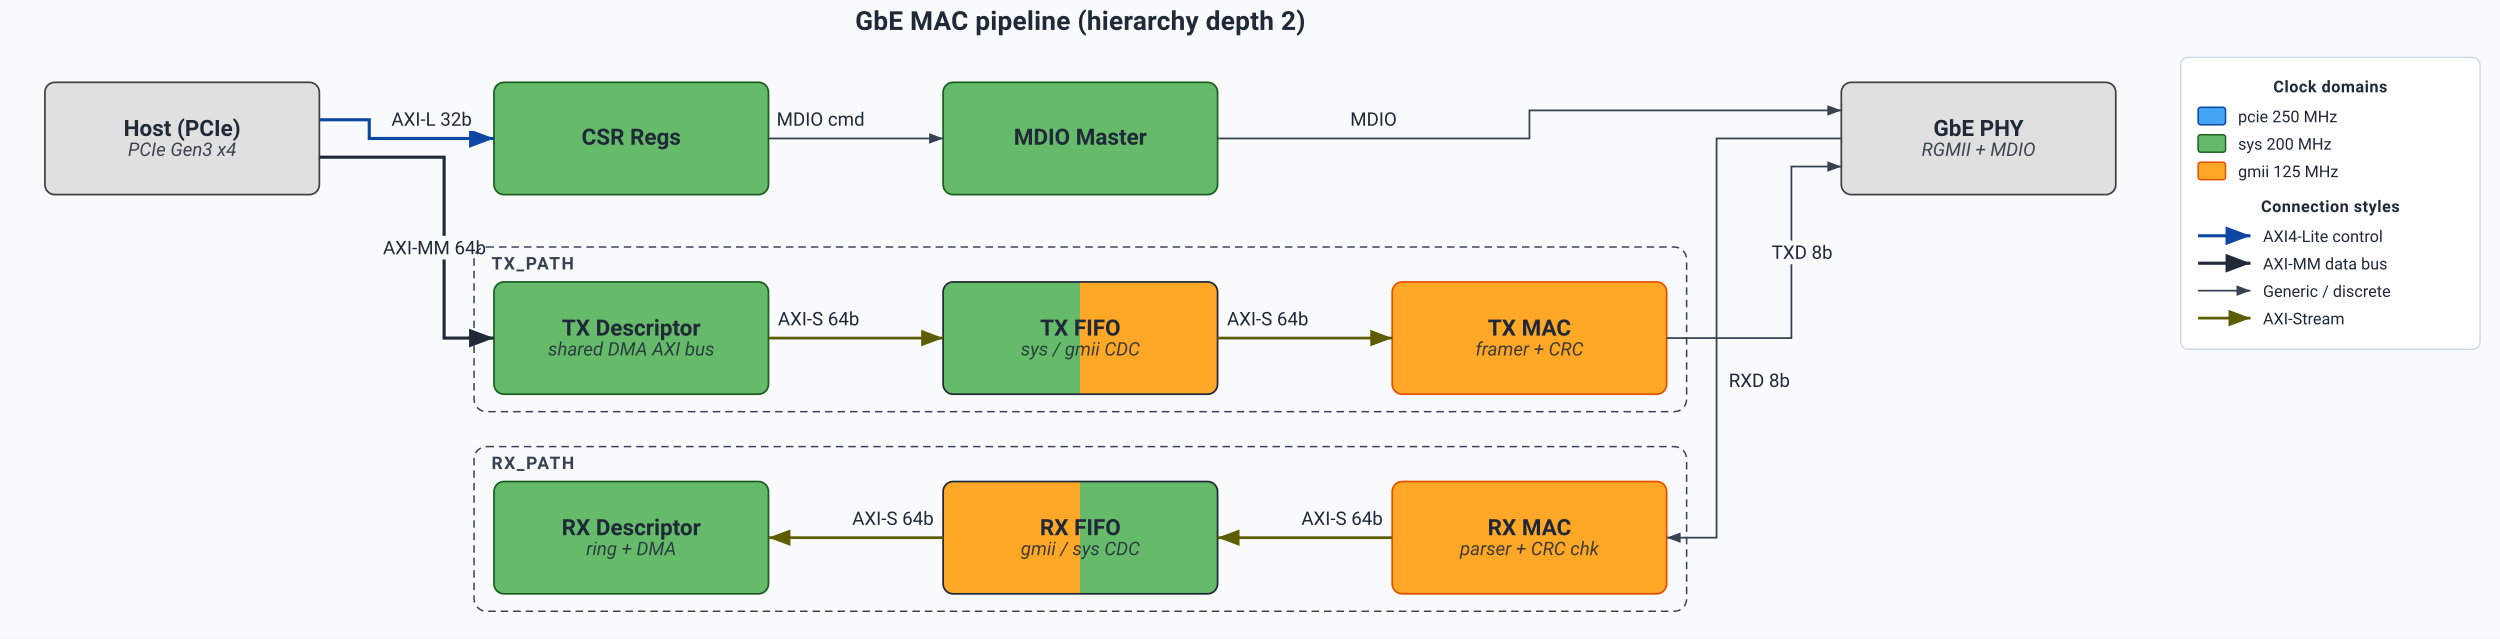
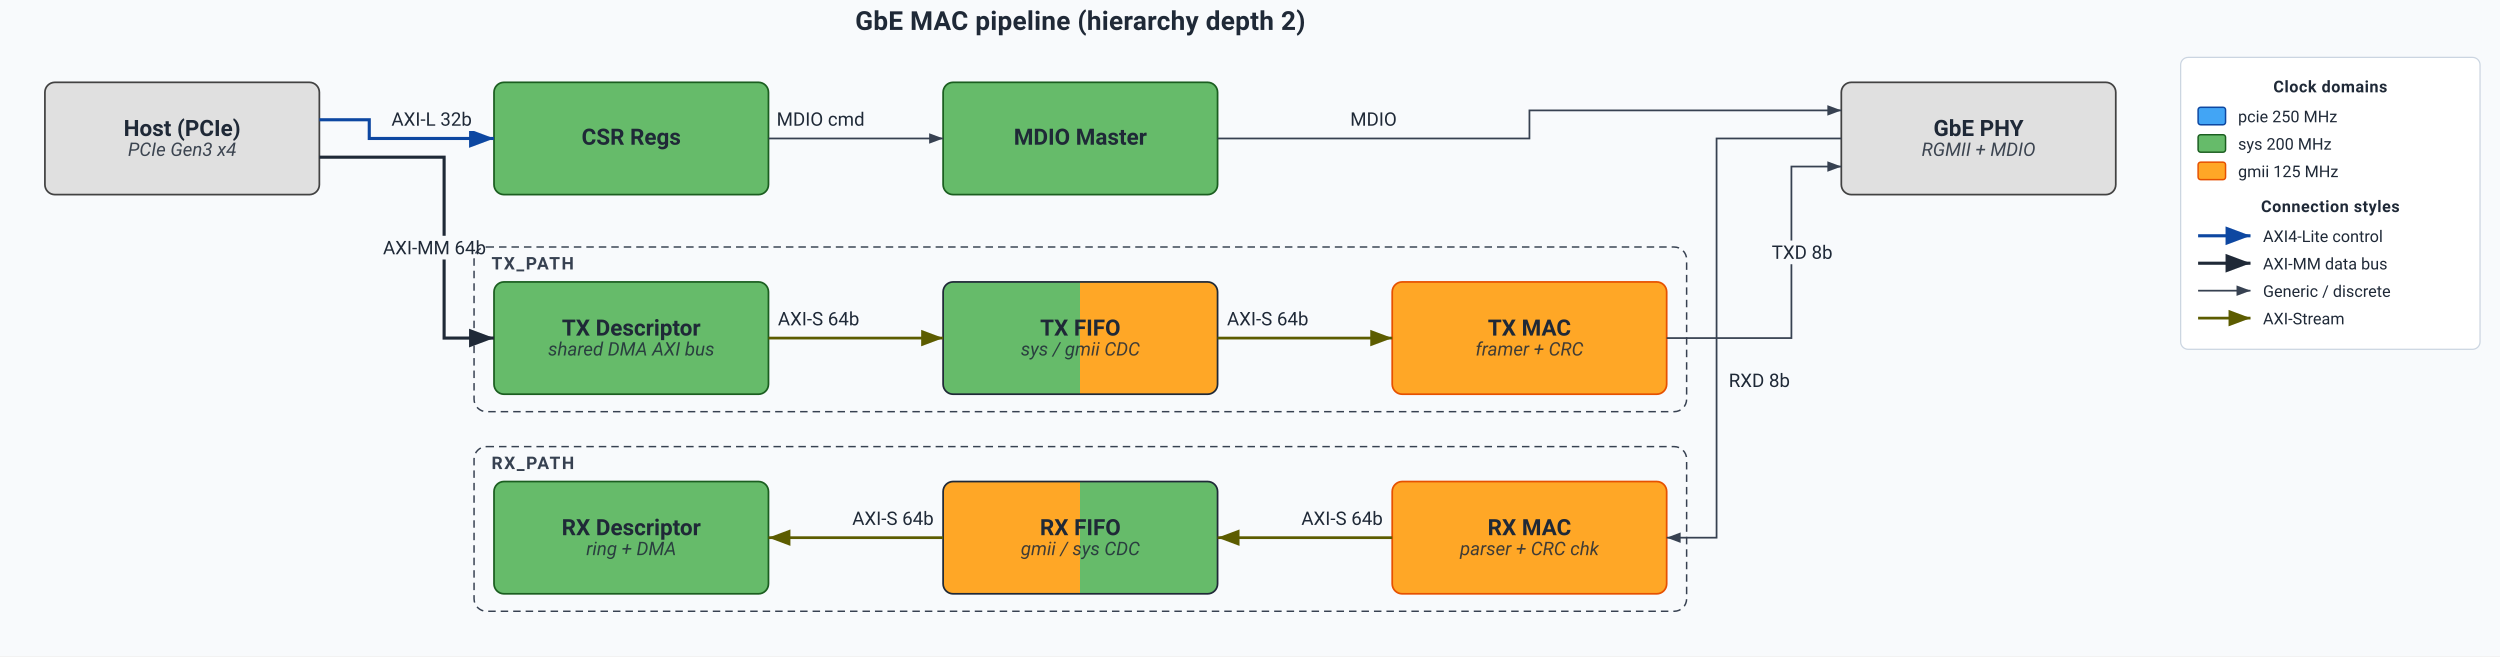
- <svg xmlns="http://www.w3.org/2000/svg" width="2004" height="512" viewBox="0 0 2004 512" font-family="ui-sans-serif, system-ui, -apple-system, 'Segoe UI', Roboto, 'Helvetica Neue', Arial, sans-serif" style="background:#f8fafc">
+ <svg xmlns="http://www.w3.org/2000/svg" width="2004" height="526" viewBox="0 0 2004 526" font-family="ui-sans-serif, system-ui, -apple-system, 'Segoe UI', Roboto, 'Helvetica Neue', Arial, sans-serif" style="background:#f8fafc">
  <defs>
    <marker id="ah-solid" markerWidth="9" markerHeight="9" refX="8" refY="3" orient="auto">
      <path d="M0,0 L0,6 L8,3 z" fill="#1f2937" />
    </marker>
    <marker id="ah-thin" markerWidth="9" markerHeight="9" refX="8" refY="3" orient="auto">
      <path d="M0,0 L0,6 L8,3 z" fill="#374151" />
    </marker>
    <marker id="ah-stream" markerWidth="9" markerHeight="9" refX="8" refY="3" orient="auto">
      <path d="M0,0 L0,6 L8,3 z" fill="#5C5C00" />
    </marker>
    <marker id="ah-axil" markerWidth="9" markerHeight="9" refX="8" refY="3" orient="auto">
      <path d="M0,0 L0,6 L8,3 z" fill="#0D47A1" />
    </marker>
    <marker id="ah-tilelink" markerWidth="9" markerHeight="9" refX="8" refY="3" orient="auto">
      <path d="M0,0 L0,6 L8,3 z" fill="#00796B" />
    </marker>
    <marker id="ah-cdc" markerWidth="9" markerHeight="9" refX="8" refY="3" orient="auto">
      <path d="M0,0 L0,6 L8,3 z" fill="#6A1B9A" />
    </marker>
    <marker id="ah-open" markerWidth="9" markerHeight="9" refX="8" refY="3" orient="auto">
      <path d="M0.5,0.5 L0.5,5.5 L8,3 z" fill="#f8fafc" stroke="#1f2937" stroke-width="1" />
    </marker>
    <linearGradient id="grad-tx_fifo" x1="0%" y1="0%" x2="100%" y2="0%">
      <stop offset="50%" stop-color="#66BB6A" />
      <stop offset="50%" stop-color="#FFA726" />
    </linearGradient>
    <linearGradient id="grad-rx_fifo" x1="0%" y1="0%" x2="100%" y2="0%">
      <stop offset="50%" stop-color="#FFA726" />
      <stop offset="50%" stop-color="#66BB6A" />
    </linearGradient>
  </defs>
-   <rect width="2004" height="512" fill="#f8fafc" id="_canvas_bg" />
+   <rect width="2004" height="526" fill="#f8fafc" id="_canvas_bg" />
  <text x="866.0" y="24" text-anchor="middle" font-size="21" font-weight="600" fill="#1f2937" letter-spacing="0.2">GbE MAC pipeline (hierarchy depth 2)</text>
  <rect id="group_tx_path" x="380" y="198" width="972" height="132" fill="none" stroke="#374151" stroke-width="1.2" stroke-dasharray="6,4" rx="10" />
  <text x="394" y="216" font-size="14" font-weight="700" letter-spacing="1.2" fill="#374151">TX_PATH</text>
  <rect id="group_rx_path" x="380" y="358" width="972" height="132" fill="none" stroke="#374151" stroke-width="1.2" stroke-dasharray="6,4" rx="10" />
  <text x="394" y="376" font-size="14" font-weight="700" letter-spacing="1.2" fill="#374151">RX_PATH</text>
  <rect id="host" x="36" y="66" width="220" height="90" fill="#E0E0E0" stroke="#424242" stroke-width="1.4" rx="8" />
  <text x="146" y="109" text-anchor="middle" font-size="18" font-weight="600" fill="#1f2937">Host (PCIe)</text>
  <text x="146" y="125" text-anchor="middle" font-size="15" font-style="italic" fill="#1f2937" opacity="0.85">PCIe Gen3 x4</text>
  <rect id="csr_regs" x="396" y="66" width="220" height="90" fill="#66BB6A" stroke="#1B5E20" stroke-width="1.4" rx="8" />
  <text x="506" y="116" text-anchor="middle" font-size="18" font-weight="600" fill="#1f2937">CSR Regs</text>
  <rect id="mdio_master" x="756" y="66" width="220" height="90" fill="#66BB6A" stroke="#1B5E20" stroke-width="1.4" rx="8" />
  <text x="866" y="116" text-anchor="middle" font-size="18" font-weight="600" fill="#1f2937">MDIO Master</text>
  <rect id="gmii_phy" x="1476" y="66" width="220" height="90" fill="#E0E0E0" stroke="#424242" stroke-width="1.4" rx="8" />
  <text x="1586" y="109" text-anchor="middle" font-size="18" font-weight="600" fill="#1f2937">GbE PHY</text>
  <text x="1586" y="125" text-anchor="middle" font-size="15" font-style="italic" fill="#1f2937" opacity="0.85">RGMII + MDIO</text>
  <rect id="tx_desc" x="396" y="226" width="220" height="90" fill="#66BB6A" stroke="#1B5E20" stroke-width="1.4" rx="8" />
  <text x="506" y="269" text-anchor="middle" font-size="18" font-weight="600" fill="#1f2937">TX Descriptor</text>
  <text x="506" y="285" text-anchor="middle" font-size="15" font-style="italic" fill="#1f2937" opacity="0.85">shared DMA AXI bus</text>
  <rect id="tx_fifo" x="756" y="226" width="220" height="90" fill="url(#grad-tx_fifo)" stroke="#1f2937" stroke-width="1.4" rx="8" />
  <text x="866" y="269" text-anchor="middle" font-size="18" font-weight="600" fill="#1f2937">TX FIFO</text>
  <text x="866" y="285" text-anchor="middle" font-size="15" font-style="italic" fill="#1f2937" opacity="0.85">sys / gmii CDC</text>
  <rect id="tx_mac" x="1116" y="226" width="220" height="90" fill="#FFA726" stroke="#E65100" stroke-width="1.4" rx="8" />
  <text x="1226" y="269" text-anchor="middle" font-size="18" font-weight="600" fill="#1f2937">TX MAC</text>
  <text x="1226" y="285" text-anchor="middle" font-size="15" font-style="italic" fill="#1f2937" opacity="0.85">framer + CRC</text>
  <rect id="rx_desc" x="396" y="386" width="220" height="90" fill="#66BB6A" stroke="#1B5E20" stroke-width="1.4" rx="8" />
  <text x="506" y="429" text-anchor="middle" font-size="18" font-weight="600" fill="#1f2937">RX Descriptor</text>
  <text x="506" y="445" text-anchor="middle" font-size="15" font-style="italic" fill="#1f2937" opacity="0.85">ring + DMA</text>
  <rect id="rx_fifo" x="756" y="386" width="220" height="90" fill="url(#grad-rx_fifo)" stroke="#1f2937" stroke-width="1.4" rx="8" />
  <text x="866" y="429" text-anchor="middle" font-size="18" font-weight="600" fill="#1f2937">RX FIFO</text>
  <text x="866" y="445" text-anchor="middle" font-size="15" font-style="italic" fill="#1f2937" opacity="0.85">gmii / sys CDC</text>
  <rect id="rx_mac" x="1116" y="386" width="220" height="90" fill="#FFA726" stroke="#E65100" stroke-width="1.4" rx="8" />
  <text x="1226" y="429" text-anchor="middle" font-size="18" font-weight="600" fill="#1f2937">RX MAC</text>
  <text x="1226" y="445" text-anchor="middle" font-size="15" font-style="italic" fill="#1f2937" opacity="0.85">parser + CRC chk</text>
  <mask id="edge-label-clearance" maskUnits="userSpaceOnUse">
-     <rect width="2004" height="512" fill="#ffffff" />
+     <rect width="2004" height="526" fill="#ffffff" />
    <rect x="310.6" y="86.0" width="70.7" height="19.0" fill="#000000" />
    <rect x="304.6" y="189.0" width="87.4" height="19.0" fill="#000000" />
    <rect x="620.0" y="86.0" width="75.7" height="19.0" fill="#000000" />
    <rect x="1079.4" y="86.0" width="43.2" height="19.0" fill="#000000" />
    <rect x="620.0" y="246.0" width="72.4" height="19.0" fill="#000000" />
    <rect x="980.0" y="246.0" width="72.4" height="19.0" fill="#000000" />
    <rect x="1417.2" y="192.8" width="54.8" height="19.0" fill="#000000" />
    <rect x="1382.0" y="295.5" width="56.5" height="19.0" fill="#000000" />
    <rect x="1039.6" y="406.0" width="72.4" height="19.0" fill="#000000" />
    <rect x="679.6" y="406.0" width="72.4" height="19.0" fill="#000000" />
  </mask>
  <path id="edge_host_to_csr_regs" d="M 256.0,96.0 L 296.0,96.0 L 296.0,111.0 L 396.0,111.0" stroke="#0D47A1" stroke-width="2.5" fill="none" marker-end="url(#ah-axil)" mask="url(#edge-label-clearance)" />
  <path id="edge_host_to_tx_desc" d="M 256.0,126.0 L 356.0,126.0 L 356.0,271.0 L 396.0,271.0" stroke="#1f2937" stroke-width="2.5" fill="none" marker-end="url(#ah-solid)" mask="url(#edge-label-clearance)" />
  <path id="edge_csr_regs_to_mdio_master" d="M 616.0,111.0 L 686.0,111.0 L 756.0,111.0" stroke="#374151" stroke-width="1.4" fill="none" marker-end="url(#ah-thin)" mask="url(#edge-label-clearance)" />
  <path id="edge_mdio_master_to_gmii_phy" d="M 976.0,111.0 L 1226.0,111.0 L 1226.0,88.5 L 1476.0,88.5" stroke="#374151" stroke-width="1.4" fill="none" marker-end="url(#ah-thin)" mask="url(#edge-label-clearance)" />
  <path id="edge_tx_desc_to_tx_fifo" d="M 616.0,271.0 L 686.0,271.0 L 756.0,271.0" stroke="#5C5C00" stroke-width="2.2" fill="none" marker-end="url(#ah-stream)" mask="url(#edge-label-clearance)" />
  <path id="edge_tx_fifo_to_tx_mac" d="M 976.0,271.0 L 1046.0,271.0 L 1116.0,271.0" stroke="#5C5C00" stroke-width="2.2" fill="none" marker-end="url(#ah-stream)" mask="url(#edge-label-clearance)" />
  <path id="edge_tx_mac_to_gmii_phy" d="M 1336.0,271.0 L 1436.0,271.0 L 1436.0,133.5 L 1476.0,133.5" stroke="#374151" stroke-width="1.4" fill="none" marker-end="url(#ah-thin)" mask="url(#edge-label-clearance)" />
  <path id="edge_gmii_phy_to_rx_mac" d="M 1476.0,111.0 L 1376.0,111.0 L 1376.0,431.0 L 1336.0,431.0" stroke="#374151" stroke-width="1.4" fill="none" marker-end="url(#ah-thin)" mask="url(#edge-label-clearance)" />
  <path id="edge_rx_mac_to_rx_fifo" d="M 1116.0,431.0 L 1046.0,431.0 L 976.0,431.0" stroke="#5C5C00" stroke-width="2.2" fill="none" marker-end="url(#ah-stream)" mask="url(#edge-label-clearance)" />
  <path id="edge_rx_fifo_to_rx_desc" d="M 756.0,431.0 L 686.0,431.0 L 616.0,431.0" stroke="#5C5C00" stroke-width="2.2" fill="none" marker-end="url(#ah-stream)" mask="url(#edge-label-clearance)" />
  <text x="346.0" y="100.8" text-anchor="middle" font-size="15" fill="#1f2937">AXI-L 32b</text>
  <text x="348.3" y="203.8" text-anchor="middle" font-size="15" fill="#1f2937">AXI-MM 64b</text>
  <text x="657.8" y="100.8" text-anchor="middle" font-size="15" fill="#1f2937">MDIO cmd</text>
  <text x="1101.0" y="100.8" text-anchor="middle" font-size="15" fill="#1f2937">MDIO</text>
  <text x="656.2" y="260.8" text-anchor="middle" font-size="15" fill="#1f2937">AXI-S 64b</text>
  <text x="1016.2" y="260.8" text-anchor="middle" font-size="15" fill="#1f2937">AXI-S 64b</text>
  <text x="1444.6" y="207.5" text-anchor="middle" font-size="15" fill="#1f2937">TXD 8b</text>
  <text x="1410.3" y="310.2" text-anchor="middle" font-size="15" fill="#1f2937">RXD 8b</text>
  <text x="1075.8" y="420.8" text-anchor="middle" font-size="15" fill="#1f2937">AXI-S 64b</text>
  <text x="715.8" y="420.8" text-anchor="middle" font-size="15" fill="#1f2937">AXI-S 64b</text>
  <rect id="legend_card" x="1748" y="46" width="240" height="234" fill="#ffffff" stroke="#cbd5e1" stroke-width="1" rx="6" />
  <text x="1868" y="74" text-anchor="middle" font-size="13" font-weight="700" fill="#1f2937" letter-spacing="0.4">Clock domains</text>
  <rect x="1762" y="86" width="22" height="14" fill="#42A5F5" stroke="#0D47A1" stroke-width="1.2" rx="2" />
  <text x="1794" y="98" font-size="13" fill="#1f2937">pcie  250 MHz</text>
  <rect x="1762" y="108" width="22" height="14" fill="#66BB6A" stroke="#1B5E20" stroke-width="1.2" rx="2" />
  <text x="1794" y="120" font-size="13" fill="#1f2937">sys  200 MHz</text>
  <rect x="1762" y="130" width="22" height="14" fill="#FFA726" stroke="#E65100" stroke-width="1.2" rx="2" />
  <text x="1794" y="142" font-size="13" fill="#1f2937">gmii  125 MHz</text>
  <text x="1868" y="170" text-anchor="middle" font-size="13" font-weight="700" fill="#1f2937" letter-spacing="0.4">Connection styles</text>
  <path id="legend-arrow-axi-lite" d="M 1762,189.0 L 1804,189.0" stroke="#0D47A1" stroke-width="2.5" fill="none" marker-end="url(#ah-axil)" />
  <text x="1814" y="194" font-size="13" fill="#1f2937">AXI4-Lite control</text>
  <path id="legend-arrow-axi-mm" d="M 1762,211.0 L 1804,211.0" stroke="#1f2937" stroke-width="2.5" fill="none" marker-end="url(#ah-solid)" />
  <text x="1814" y="216" font-size="13" fill="#1f2937">AXI-MM data bus</text>
  <path id="legend-arrow-generic" d="M 1762,233.0 L 1804,233.0" stroke="#374151" stroke-width="1.4" fill="none" marker-end="url(#ah-thin)" />
  <text x="1814" y="238" font-size="13" fill="#1f2937">Generic / discrete</text>
  <path id="legend-arrow-axi-stream" d="M 1762,255.0 L 1804,255.0" stroke="#5C5C00" stroke-width="2.2" fill="none" marker-end="url(#ah-stream)" />
  <text x="1814" y="260" font-size="13" fill="#1f2937">AXI-Stream</text>
</svg>
